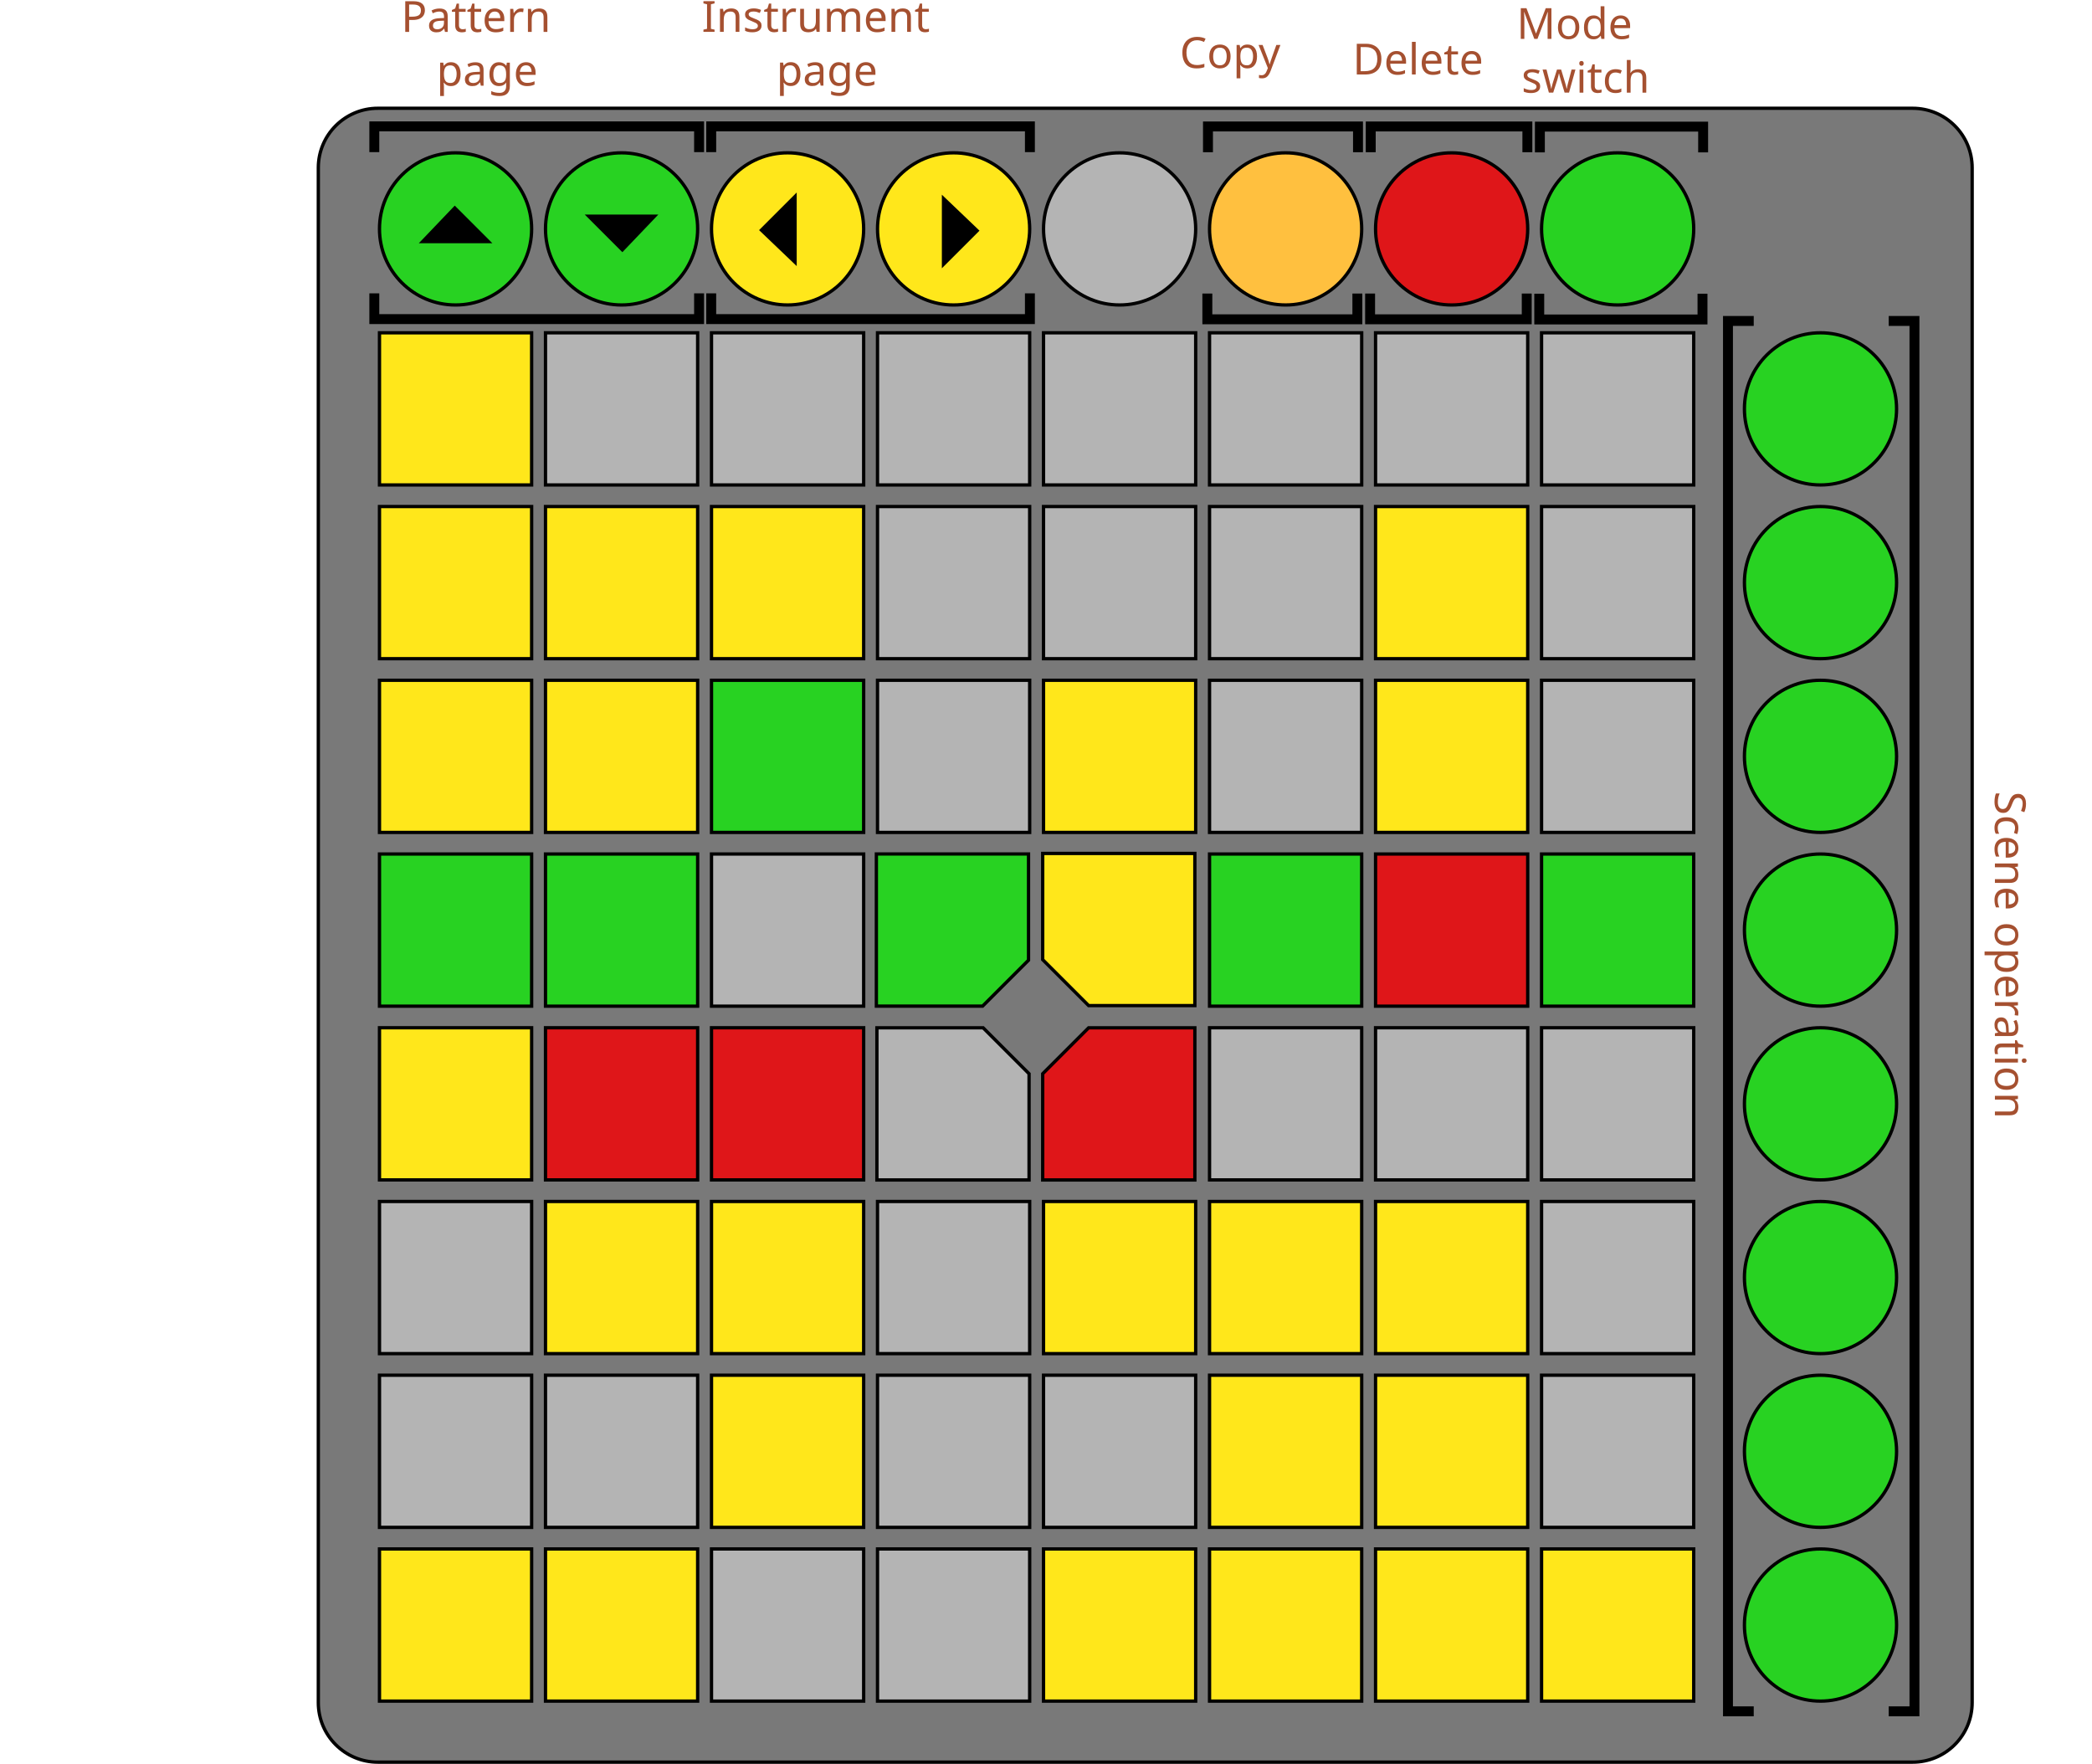
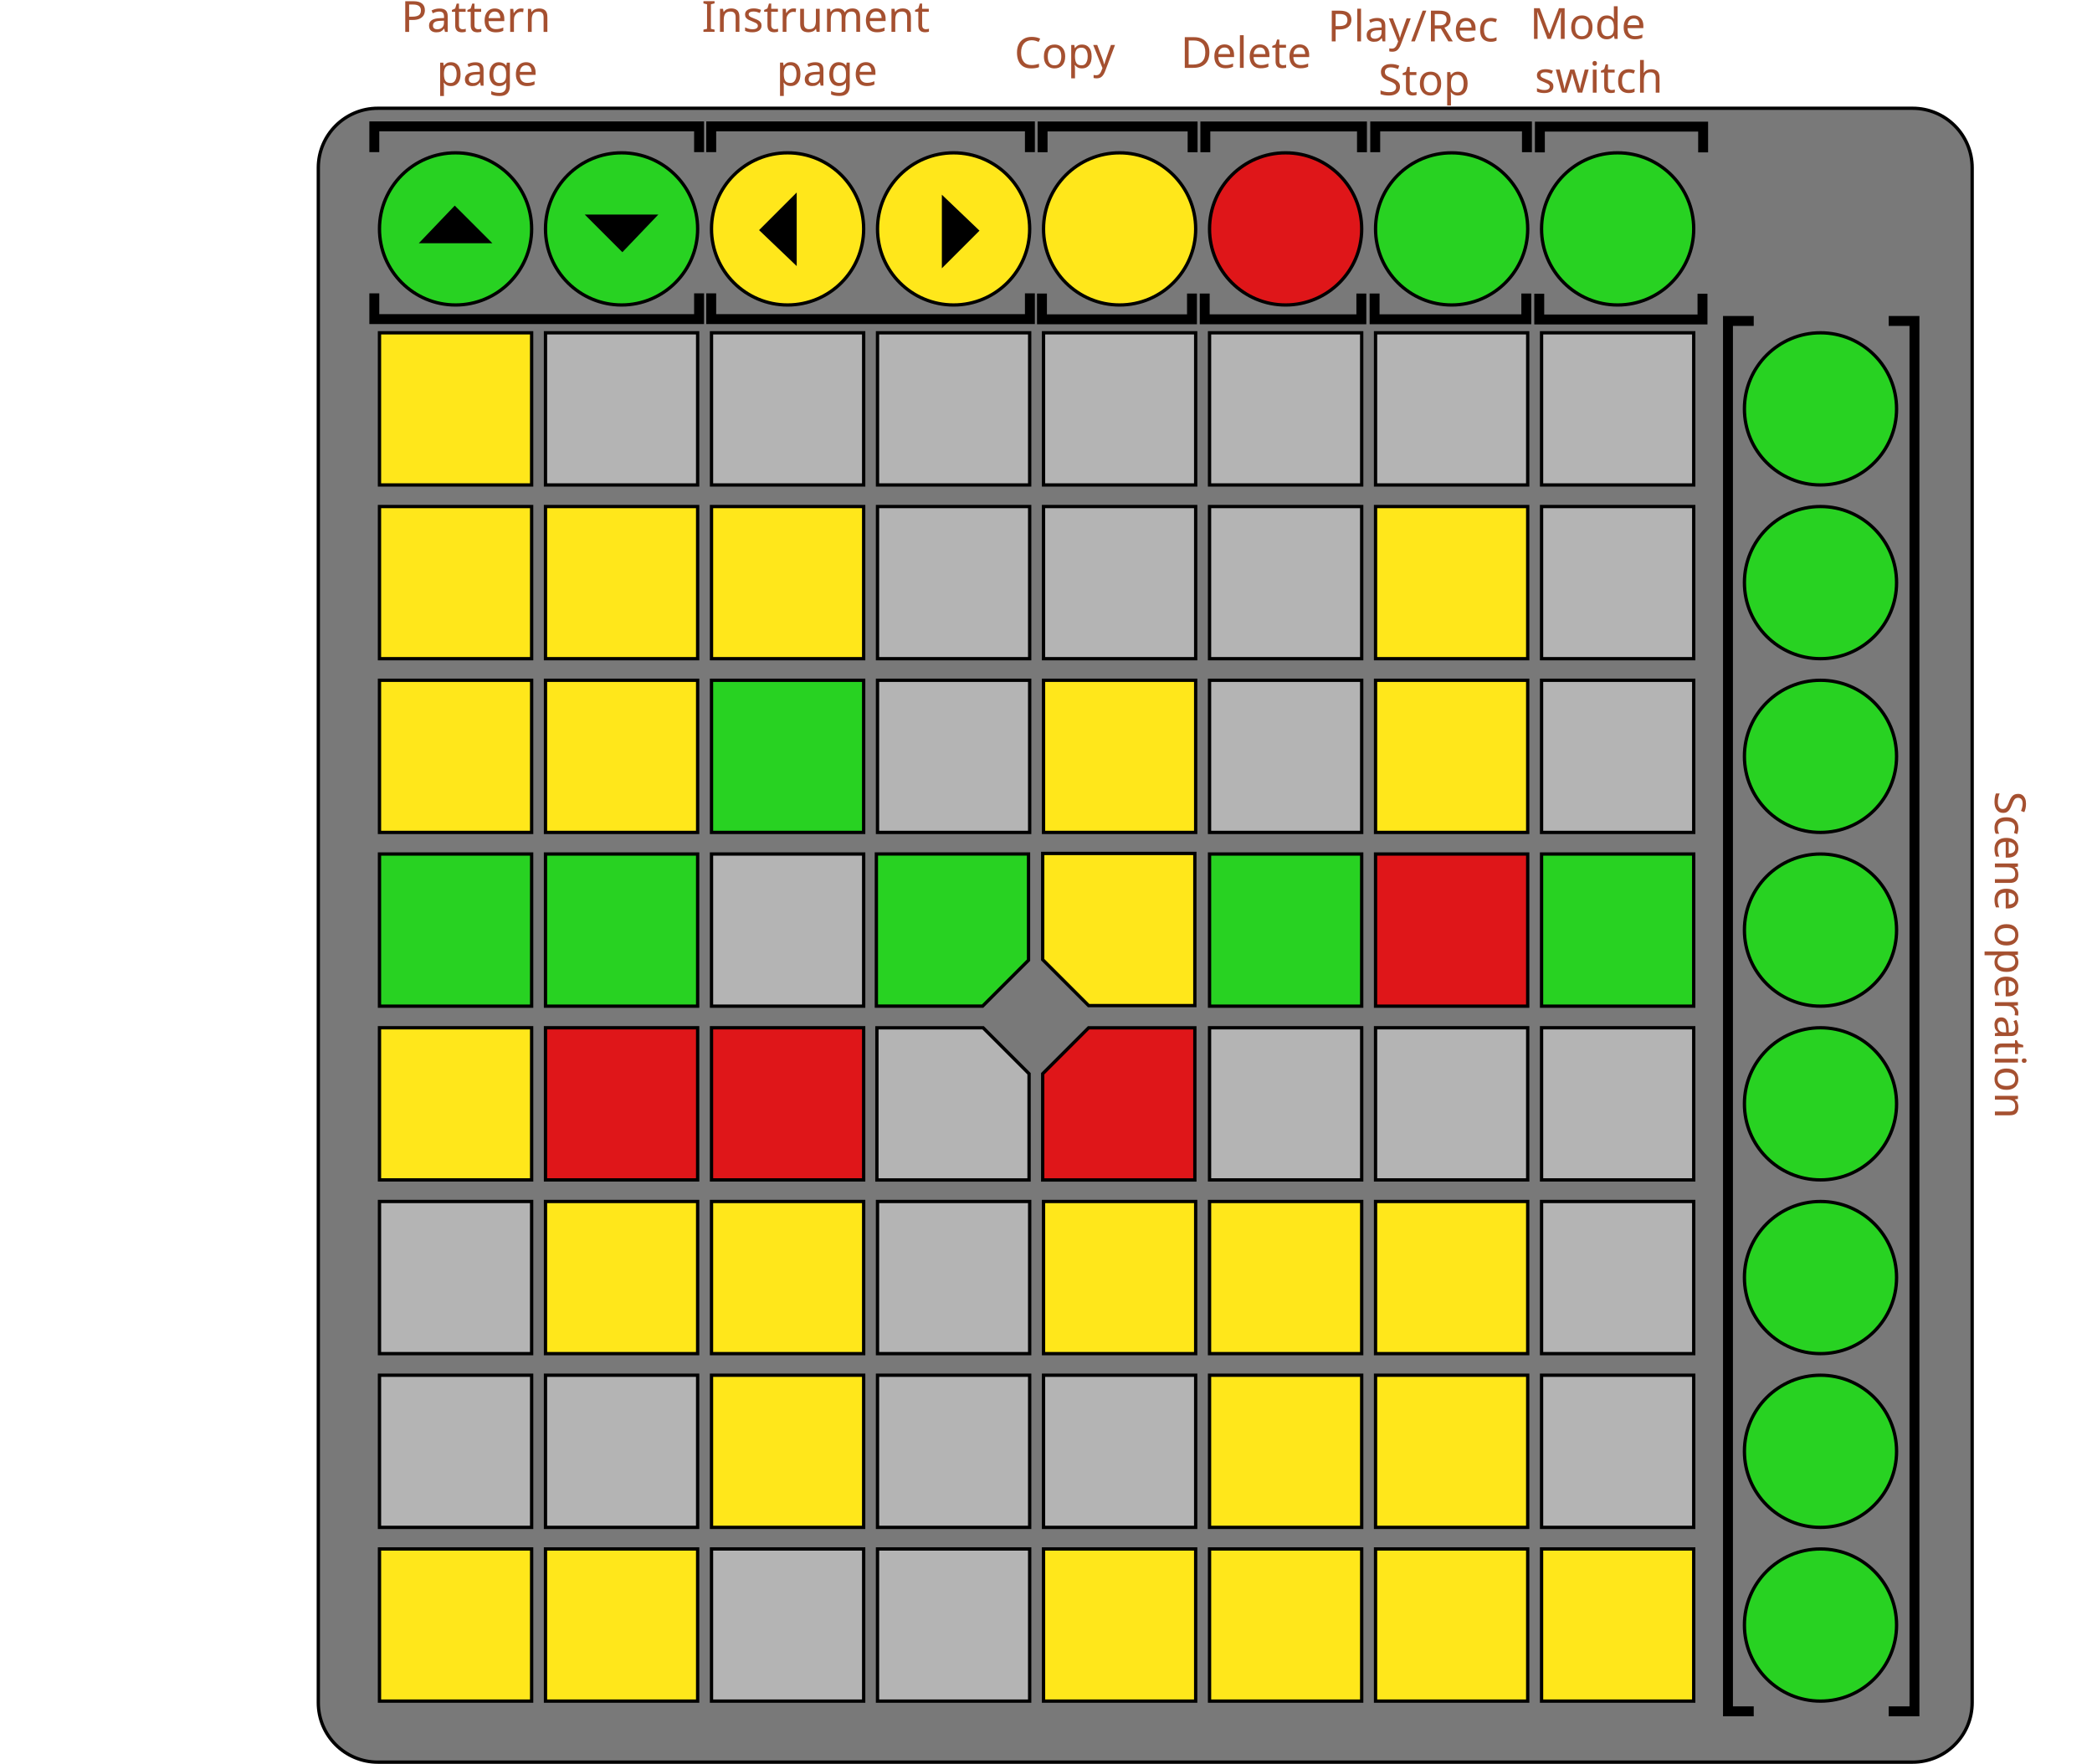
<svg xmlns="http://www.w3.org/2000/svg" width="632.461" height="533.241" id="svg2" version="1.1">
  <defs id="defs4" />
  <g id="layer1" transform="translate(61.88812,-40.79073)">
    <g id="g5537">
      <rect rx="18" y="73.524" x="34.345" height="500" width="500" id="rect2985" style="fill:#797979;fill-opacity:1;stroke:#000000;stroke-opacity:1" />
      <rect y="509.069" x="52.838" height="46" width="46" id="rect3755" style="fill:#ffe71b;fill-opacity:1;stroke:#000000;stroke-opacity:1" />
      <rect y="509.069" x="103.027" height="46" width="46" id="rect3755-0" style="fill:#ffe71b;fill-opacity:1;stroke:#000000;stroke-opacity:1" />
      <rect y="509.069" x="153.217" height="46" width="46" id="rect3755-0-1" style="fill:#b4b4b4;fill-opacity:1;stroke:#000000;stroke-width:1;stroke-miterlimit:4;stroke-opacity:1;stroke-dasharray:none" />
      <rect y="509.069" x="203.406" height="46" width="46" id="rect3755-0-1-4" style="fill:#b4b4b4;fill-opacity:1;stroke:#000000;stroke-opacity:1" />
      <rect y="509.069" x="253.595" height="46" width="46" id="rect3755-2" style="fill:#ffe71b;fill-opacity:1;stroke:#000000;stroke-opacity:1" />
      <rect y="509.069" x="303.784" height="46" width="46" id="rect3755-0-4" style="fill:#ffe71b;fill-opacity:1;stroke:#000000;stroke-opacity:1" />
      <rect y="509.069" x="353.973" height="46" width="46" id="rect3755-0-1-9" style="fill:#ffe71b;fill-opacity:1;stroke:#000000;stroke-opacity:1" />
      <rect y="509.069" x="404.162" height="46" width="46" id="rect3755-0-1-4-1" style="fill:#ffe71b;fill-opacity:1;stroke:#000000;stroke-opacity:1" />
      <rect y="456.545" x="52.838" height="46" width="46" id="rect3755-4" style="fill:#b4b4b4;fill-opacity:1;stroke:#000000;stroke-opacity:1" />
      <rect y="456.545" x="103.027" height="46" width="46" id="rect3755-0-5" style="fill:#b4b4b4;fill-opacity:1;stroke:#000000;stroke-opacity:1" />
      <rect y="456.545" x="153.217" height="46" width="46" id="rect3755-0-1-0" style="fill:#ffe71b;fill-opacity:1;stroke:#000000;stroke-opacity:1" />
      <rect y="456.545" x="203.406" height="46" width="46" id="rect3755-0-1-4-5" style="fill:#b4b4b4;fill-opacity:1;stroke:#000000;stroke-opacity:1" />
      <rect y="456.545" x="253.595" height="46" width="46" id="rect3755-2-5" style="fill:#b4b4b4;fill-opacity:1;stroke:#000000;stroke-opacity:1" />
      <rect y="456.545" x="303.784" height="46" width="46" id="rect3755-0-4-5" style="fill:#ffe71b;fill-opacity:1;stroke:#000000;stroke-opacity:1" />
      <rect y="456.545" x="353.973" height="46" width="46" id="rect3755-0-1-9-9" style="fill:#ffe71b;fill-opacity:1;stroke:#000000;stroke-opacity:1" />
      <rect y="456.545" x="404.162" height="46" width="46" id="rect3755-0-1-4-1-9" style="fill:#b4b4b4;fill-opacity:1;stroke:#000000;stroke-opacity:1" />
      <rect y="404.021" x="52.838" height="46" width="46" id="rect3755-4-8" style="fill:#b4b4b4;fill-opacity:1;stroke:#000000;stroke-opacity:1" />
      <rect y="404.021" x="103.027" height="46" width="46" id="rect3755-0-5-2" style="fill:#ffe71b;fill-opacity:1;stroke:#000000;stroke-opacity:1" />
      <rect y="404.021" x="153.217" height="46" width="46" id="rect3755-0-1-0-5" style="fill:#ffe71b;fill-opacity:1;stroke:#000000;stroke-opacity:1" />
      <rect y="404.021" x="203.406" height="46" width="46" id="rect3755-0-1-4-5-3" style="fill:#b4b4b4;fill-opacity:1;stroke:#000000;stroke-opacity:1" />
      <rect y="404.021" x="253.595" height="46" width="46" id="rect3755-2-5-0" style="fill:#ffe71b;fill-opacity:1;stroke:#000000;stroke-opacity:1" />
      <rect y="404.021" x="303.784" height="46" width="46" id="rect3755-0-4-5-2" style="fill:#ffe71b;fill-opacity:1;stroke:#000000;stroke-opacity:1" />
      <rect y="404.021" x="353.973" height="46" width="46" id="rect3755-0-1-9-9-6" style="fill:#ffe71b;fill-opacity:1;stroke:#000000;stroke-opacity:1" />
      <rect y="404.021" x="404.162" height="46" width="46" id="rect3755-0-1-4-1-9-7" style="fill:#b4b4b4;fill-opacity:1;stroke:#000000;stroke-opacity:1" />
      <rect y="351.498" x="52.838" height="46" width="46" id="rect3755-4-0" style="fill:#ffe71b;fill-opacity:1;stroke:#000000;stroke-opacity:1" />
      <rect y="351.498" x="103.027" height="46" width="46" id="rect3755-0-5-8" style="fill:#df1619;fill-opacity:1;stroke:#000000;stroke-opacity:1" />
      <rect y="351.498" x="153.217" height="46" width="46" id="rect3755-0-1-0-53" style="fill:#df1619;fill-opacity:1;stroke:#000000;stroke-opacity:1" />
      <rect y="351.498" x="303.784" height="46" width="46" id="rect3755-0-4-5-7" style="fill:#b4b4b4;fill-opacity:1;stroke:#000000;stroke-opacity:1" />
      <rect y="351.498" x="353.973" height="46" width="46" id="rect3755-0-1-9-9-1" style="fill:#b4b4b4;fill-opacity:1;stroke:#000000;stroke-opacity:1" />
      <rect y="351.498" x="404.162" height="46" width="46" id="rect3755-0-1-4-1-9-1" style="fill:#b4b4b4;fill-opacity:1;stroke:#000000;stroke-opacity:1" />
      <rect y="298.974" x="52.838" height="46" width="46" id="rect3755-9" style="fill:#28d222;fill-opacity:1;stroke:#000000;stroke-opacity:1" />
      <rect y="298.974" x="103.027" height="46" width="46" id="rect3755-0-56" style="fill:#28d222;fill-opacity:1;stroke:#000000;stroke-opacity:1" />
      <rect y="298.974" x="153.217" height="46" width="46" id="rect3755-0-1-5" style="fill:#b4b4b4;fill-opacity:1;stroke:#000000;stroke-opacity:1" />
      <rect y="298.974" x="303.784" height="46" width="46" id="rect3755-0-4-9" style="fill:#28d222;fill-opacity:1;stroke:#000000;stroke-opacity:1" />
      <rect y="298.974" x="353.973" height="46" width="46" id="rect3755-0-1-9-4" style="fill:#df1619;fill-opacity:1;stroke:#000000;stroke-opacity:1" />
      <rect y="298.974" x="404.162" height="46" width="46" id="rect3755-0-1-4-1-95" style="fill:#28d222;fill-opacity:1;stroke:#000000;stroke-opacity:1" />
      <rect y="246.45" x="52.838" height="46" width="46" id="rect3755-4-1" style="fill:#ffe71b;fill-opacity:1;stroke:#000000;stroke-opacity:1" />
      <rect y="246.45" x="103.027" height="46" width="46" id="rect3755-0-5-6" style="fill:#ffe71b;fill-opacity:1;stroke:#000000;stroke-opacity:1" />
      <rect y="246.45" x="153.217" height="46" width="46" id="rect3755-0-1-0-4" style="fill:#28d222;fill-opacity:1;stroke:#000000;stroke-opacity:1" />
      <rect y="246.45" x="203.406" height="46" width="46" id="rect3755-0-1-4-5-1" style="fill:#b4b4b4;fill-opacity:1;stroke:#000000;stroke-opacity:1" />
      <rect y="246.45" x="253.595" height="46" width="46" id="rect3755-2-5-6" style="fill:#ffe71b;fill-opacity:1;stroke:#000000;stroke-opacity:1" />
      <rect y="246.45" x="303.784" height="46" width="46" id="rect3755-0-4-5-8" style="fill:#b4b4b4;fill-opacity:1;stroke:#000000;stroke-opacity:1" />
      <rect y="246.45" x="353.973" height="46" width="46" id="rect3755-0-1-9-9-60" style="fill:#ffe71b;fill-opacity:1;stroke:#000000;stroke-opacity:1" />
      <rect y="246.45" x="404.162" height="46" width="46" id="rect3755-0-1-4-1-9-0" style="fill:#b4b4b4;fill-opacity:1;stroke:#000000;stroke-opacity:1" />
      <rect y="193.926" x="52.838" height="46" width="46" id="rect3755-4-8-8" style="fill:#ffe71b;fill-opacity:1;stroke:#000000;stroke-opacity:1" />
      <rect y="193.926" x="103.027" height="46" width="46" id="rect3755-0-5-2-8" style="fill:#ffe71b;fill-opacity:1;stroke:#000000;stroke-opacity:1" />
      <rect y="193.926" x="153.217" height="46" width="46" id="rect3755-0-1-0-5-7" style="fill:#ffe71b;fill-opacity:1;stroke:#000000;stroke-opacity:1" />
      <rect y="193.926" x="203.406" height="46" width="46" id="rect3755-0-1-4-5-3-0" style="fill:#b4b4b4;fill-opacity:1;stroke:#000000;stroke-opacity:1" />
      <rect y="193.926" x="253.595" height="46" width="46" id="rect3755-2-5-0-6" style="fill:#b4b4b4;fill-opacity:1;stroke:#000000;stroke-opacity:1" />
      <rect y="193.926" x="303.784" height="46" width="46" id="rect3755-0-4-5-2-4" style="fill:#b4b4b4;fill-opacity:1;stroke:#000000;stroke-opacity:1" />
      <rect y="193.926" x="353.973" height="46" width="46" id="rect3755-0-1-9-9-6-5" style="fill:#ffe71b;fill-opacity:1;stroke:#000000;stroke-opacity:1" />
      <rect y="193.926" x="404.162" height="46" width="46" id="rect3755-0-1-4-1-9-7-9" style="fill:#b4b4b4;fill-opacity:1;stroke:#000000;stroke-opacity:1" />
      <rect y="141.402" x="52.838" height="46" width="46" id="rect3755-4-0-5" style="fill:#ffe71b;fill-opacity:1;stroke:#000000;stroke-opacity:1" />
      <rect y="141.402" x="103.027" height="46" width="46" id="rect3755-0-5-8-3" style="fill:#b4b4b4;fill-opacity:1;stroke:#000000;stroke-opacity:1" />
      <rect y="141.402" x="153.217" height="46" width="46" id="rect3755-0-1-0-53-0" style="fill:#b4b4b4;fill-opacity:1;stroke:#000000;stroke-opacity:1" />
      <rect y="141.402" x="203.406" height="46" width="46" id="rect3755-0-1-4-5-0-7" style="fill:#b4b4b4;fill-opacity:1;stroke:#000000;stroke-opacity:1" />
      <rect y="141.402" x="253.595" height="46" width="46" id="rect3755-2-5-1-2" style="fill:#b4b4b4;fill-opacity:1;stroke:#000000;stroke-opacity:1" />
      <rect y="141.402" x="303.784" height="46" width="46" id="rect3755-0-4-5-7-7" style="fill:#b4b4b4;fill-opacity:1;stroke:#000000;stroke-opacity:1" />
      <rect y="141.402" x="353.973" height="46" width="46" id="rect3755-0-1-9-9-1-5" style="fill:#b4b4b4;fill-opacity:1;stroke:#000000;stroke-opacity:1" />
      <rect y="141.402" x="404.162" height="46" width="46" id="rect3755-0-1-4-1-9-1-7" style="fill:#b4b4b4;fill-opacity:1;stroke:#000000;stroke-opacity:1" />
      <rect rx="24" y="86.992" x="52.838" height="46" width="46" id="rect3755-4-0-5-3" style="fill:#28d222;fill-opacity:1;stroke:#000000;stroke-opacity:1" />
      <rect rx="24" y="86.992" x="103.027" height="46" width="46" id="rect3755-4-0-5-3-4" style="fill:#28d222;fill-opacity:1;stroke:#000000;stroke-opacity:1" />
      <rect rx="24" y="86.992" x="153.216" height="46" width="46" id="rect3755-4-0-5-3-9" style="fill:#ffe71b;fill-opacity:1;stroke:#000000;stroke-opacity:1" />
      <rect rx="24" y="86.992" x="203.406" height="46" width="46" id="rect3755-4-0-5-3-96" style="fill:#ffe71b;fill-opacity:1;stroke:#000000;stroke-opacity:1" />
-       <rect rx="24" y="86.992" x="253.595" height="46" width="46" id="rect3755-4-0-5-3-41" style="fill:#b4b4b4;fill-opacity:1;stroke:#000000;stroke-opacity:1" />
-       <rect rx="24" y="86.992" x="303.784" height="46" width="46" id="rect3755-4-0-5-3-2" style="fill:#ffc03f;fill-opacity:1;stroke:#000000;stroke-opacity:1" />
-       <rect rx="24" y="86.992" x="353.973" height="46" width="46" id="rect3755-4-0-5-3-0" style="fill:#df1619;fill-opacity:1;stroke:#000000;stroke-opacity:1" />
+       <rect rx="24" y="86.992" x="253.595" height="46" width="46" id="rect3755-4-0-5-3-41" style="fill:#ffe71b;fill-opacity:1;stroke:#000000;stroke-opacity:1" />
+       <rect rx="24" y="86.992" x="303.784" height="46" width="46" id="rect3755-4-0-5-3-2" style="fill:#df1619;fill-opacity:1;stroke:#000000;stroke-opacity:1" />
+       <rect rx="24" y="86.992" x="353.973" height="46" width="46" id="rect3755-4-0-5-3-0" style="fill:#28d222;fill-opacity:1;stroke:#000000;stroke-opacity:1" />
      <rect rx="24" y="86.992" x="404.162" height="46" width="46" id="rect3755-4-0-5-3-21" style="fill:#28d222;fill-opacity:1;stroke:#000000;stroke-opacity:1" />
      <rect rx="24" y="141.402" x="465.491" height="46" width="46" id="rect3755-4-0-5-3-8" style="fill:#28d222;fill-opacity:1;stroke:#000000;stroke-opacity:1" />
      <rect rx="24" y="193.926" x="465.491" height="46" width="46" id="rect3755-4-0-5-3-81" style="fill:#28d222;fill-opacity:1;stroke:#000000;stroke-opacity:1" />
      <rect rx="24" y="246.45" x="465.491" height="46" width="46" id="rect3755-4-0-5-3-88" style="fill:#28d222;fill-opacity:1;stroke:#000000;stroke-opacity:1" />
      <rect rx="24" y="298.974" x="465.491" height="46" width="46" id="rect3755-4-0-5-3-97" style="fill:#28d222;fill-opacity:1;stroke:#000000;stroke-opacity:1" />
      <rect rx="24" y="351.498" x="465.491" height="46" width="46" id="rect3755-4-0-5-3-87" style="fill:#28d222;fill-opacity:1;stroke:#000000;stroke-opacity:1" />
      <rect rx="24" y="404.021" x="465.491" height="46" width="46" id="rect3755-4-0-5-3-1" style="fill:#28d222;fill-opacity:1;stroke:#000000;stroke-opacity:1" />
      <rect rx="24" y="456.545" x="465.491" height="46" width="46" id="rect3755-4-0-5-3-5" style="fill:#28d222;fill-opacity:1;stroke:#000000;stroke-opacity:1" />
      <rect rx="24" y="509.069" x="465.491" height="46" width="46" id="rect3755-4-0-5-3-6" style="fill:#28d222;fill-opacity:1;stroke:#000000;stroke-opacity:1" />
      <path id="path4514" d="m 65.333,114.067 21.01,0 -10.744,-10.744 z" style="fill:#000000;fill-opacity:1;stroke:#000000;stroke-width:0.52px;stroke-linecap:butt;stroke-linejoin:miter;stroke-opacity:1" />
      <path id="path4514-9" d="m 136.533,105.918 -21.01,0 10.744,10.744 z" style="fill:#000000;fill-opacity:1;stroke:#000000;stroke-width:0.52px;stroke-linecap:butt;stroke-linejoin:miter;stroke-opacity:1" />
      <path id="path4514-9-8" d="m 178.714,120.624 0,-21.01 -10.744,10.744 z" style="fill:#000000;fill-opacity:1;stroke:#000000;stroke-width:0.52px;stroke-linecap:butt;stroke-linejoin:miter;stroke-opacity:1" />
      <path id="path4514-9-8-8" d="m 223.12,100.262 0,21.01 10.744,-10.744 z" style="fill:#000000;fill-opacity:1;stroke:#000000;stroke-width:0.52px;stroke-linecap:butt;stroke-linejoin:miter;stroke-opacity:1" />
      <path id="path4717-1-9-3" d="m 509.111,558.158 7.786,0 0,-420.338 -7.786,0" style="fill:none;stroke:#000000;stroke-width:3;stroke-linecap:butt;stroke-linejoin:miter;stroke-miterlimit:4;stroke-dasharray:none;stroke-opacity:1" />
      <path id="path4717-1-9-3-3" d="m 468.306,137.82 -7.786,0 0,420.338 7.786,0" style="fill:none;stroke:#000000;stroke-width:3;stroke-linecap:butt;stroke-linejoin:miter;stroke-miterlimit:4;stroke-dasharray:none;stroke-opacity:1" />
      <path id="path4717-90" d="m 51.278,129.476 0,7.786 98.181,0 0,-7.786" style="fill:none;stroke:#000000;stroke-width:3;stroke-linecap:butt;stroke-linejoin:miter;stroke-miterlimit:4;stroke-opacity:1;stroke-dasharray:none" />
      <path id="path4717-90-0" d="m 153.129,129.476 0,7.786 96.346,0 0,-7.786" style="fill:none;stroke:#000000;stroke-width:3;stroke-linecap:butt;stroke-linejoin:miter;stroke-miterlimit:4;stroke-opacity:1;stroke-dasharray:none" />
      <path id="path4717-90-7" d="m 149.459,86.781 0,-7.786 -98.181,0 0,7.786" style="fill:none;stroke:#000000;stroke-width:3;stroke-linecap:butt;stroke-linejoin:miter;stroke-miterlimit:4;stroke-opacity:1;stroke-dasharray:none" />
      <path id="path4717-90-0-3" d="m 249.476,86.781 0,-7.786 -96.346,0 0,7.786" style="fill:none;stroke:#000000;stroke-width:3;stroke-linecap:butt;stroke-linejoin:miter;stroke-miterlimit:4;stroke-opacity:1;stroke-dasharray:none" />
      <text id="text5162" y="50.439" x="97.212" style="font-size:13px;font-style:normal;font-weight:normal;text-align:center;line-height:125%;letter-spacing:0px;word-spacing:0px;text-anchor:middle;fill:#a55030;fill-opacity:1;stroke:none;font-family:Sans;" xml:space="preserve">
        <tspan y="50.439" x="97.212" id="tspan5164">Pattern</tspan>
        <tspan id="tspan5172" y="66.689" x="97.212">page</tspan>
      </text>
      <text id="text5166" y="50.426" x="199.959" style="font-size:13px;font-style:normal;font-weight:normal;text-align:center;line-height:125%;letter-spacing:0px;word-spacing:0px;text-anchor:middle;fill:#a55030;fill-opacity:1;stroke:none;font-family:Sans;" xml:space="preserve">
        <tspan y="50.426" x="199.959" id="tspan5168">Instrument</tspan>
        <tspan id="tspan5170" y="66.676" x="199.959">page</tspan>
      </text>
-       <text id="text5162-3" y="61.346" x="321.826" style="font-style:normal;font-weight:normal;font-size:13px;line-height:125%;font-family:Sans;text-align:center;letter-spacing:0px;word-spacing:0px;text-anchor:middle;fill:#a55030;fill-opacity:1;stroke:none;" xml:space="preserve">
-         <tspan y="61.346" x="321.826" id="tspan4260">Copy</tspan>
+       <text id="text5162-3" y="61.346" x="271.826" style="font-style:normal;font-weight:normal;font-size:13px;line-height:125%;font-family:Sans;text-align:center;letter-spacing:0px;word-spacing:0px;text-anchor:middle;fill:#a55030;fill-opacity:1;stroke:none" xml:space="preserve">
+         <tspan y="61.346" x="271.826" id="tspan4260">Copy</tspan>
      </text>
      <path id="path5310-9" d="m 203.059,298.961 46,0 0,32.115 -13.885,13.885 -32.115,0 z" style="fill:#28d222;fill-opacity:1;stroke:#000000;stroke-width:1px;stroke-linecap:butt;stroke-linejoin:miter;stroke-opacity:1" />
      <path id="path5310-9-1" d="m 299.344,298.799 0,46 -32.115,0 -13.885,-13.885 0,-32.115 z" style="fill:#ffe71b;fill-opacity:1;stroke:#000000;stroke-width:1px;stroke-linecap:butt;stroke-linejoin:miter;stroke-opacity:1" />
      <path id="path5310-9-1-4" d="m 299.344,397.516 -46,0 0,-32.115 13.885,-13.885 32.115,0 z" style="fill:#df1619;fill-opacity:1;stroke:#000000;stroke-width:1px;stroke-linecap:butt;stroke-linejoin:miter;stroke-opacity:1" />
      <path id="path5310-9-1-4-5" d="m 203.221,397.516 0,-46 32.115,0 13.885,13.885 0,32.115 z" style="fill:#b4b4b4;fill-opacity:1;stroke:#000000;stroke-width:1px;stroke-linecap:butt;stroke-linejoin:miter;stroke-opacity:1" />
      <text id="text5166-2" y="-541.22" x="341.342" style="font-style:normal;font-weight:normal;font-size:13px;line-height:125%;font-family:Sans;text-align:center;letter-spacing:0px;word-spacing:0px;text-anchor:middle;fill:#a55030;fill-opacity:1;stroke:none;" xml:space="preserve" transform="matrix(0,1,-1,0,0,0)">
        <tspan id="tspan5170-3" y="-541.22" x="341.342">Scene operation</tspan>
      </text>
    </g>
    <path id="path4717-90-7-0-9" d="m 453.01,86.858 0,-7.786 -49.357,0 0,7.786" style="fill:none;stroke:#000000;stroke-width:3;stroke-linecap:butt;stroke-linejoin:miter;stroke-miterlimit:4;stroke-opacity:1;stroke-dasharray:none" />
    <path id="path4717-90-7-0-9-5" d="m 403.461,129.584 0,7.786 49.357,0 0,-7.786" style="fill:none;stroke:#000000;stroke-width:3;stroke-linecap:butt;stroke-linejoin:miter;stroke-miterlimit:4;stroke-opacity:1;stroke-dasharray:none" />
-     <text id="text5162-3-1" y="52.549" x="425.933" style="font-size:13px;font-style:normal;font-weight:normal;text-align:center;line-height:125%;letter-spacing:0px;word-spacing:0px;text-anchor:middle;fill:#a55030;fill-opacity:1;stroke:none;font-family:Sans;" xml:space="preserve">
-       <tspan id="tspan5172-0-7" y="52.549" x="425.933">Mode</tspan>
-       <tspan y="68.799" x="425.933" id="tspan4391">switch</tspan>
+     <text id="text5162-3-1" y="52.549" x="429.933" style="font-style:normal;font-weight:normal;font-size:13px;line-height:125%;font-family:Sans;text-align:center;letter-spacing:0px;word-spacing:0px;text-anchor:middle;fill:#a55030;fill-opacity:1;stroke:none" xml:space="preserve">
+       <tspan id="tspan5172-0-7" y="52.549" x="429.933">Mode</tspan>
+       <tspan y="68.799" x="429.933" id="tspan4391">switch</tspan>
    </text>
-     <path id="path4717-90-7-0-9-8" d="m 399.872,86.809 0,-7.786 -47.357,0 0,7.786" style="fill:none;stroke:#000000;stroke-width:3;stroke-linecap:butt;stroke-linejoin:miter;stroke-miterlimit:4;stroke-dasharray:none;stroke-opacity:1" />
-     <path id="path4717-90-7-0-9-5-4" d="m 352.324,129.535 0,7.786 47.357,0 0,-7.786" style="fill:none;stroke:#000000;stroke-width:3;stroke-linecap:butt;stroke-linejoin:miter;stroke-miterlimit:4;stroke-dasharray:none;stroke-opacity:1" />
-     <path id="path4717-90-7-0-9-4" d="m 348.668,86.809 0,-7.786 -45.357,0 0,7.786" style="fill:none;stroke:#000000;stroke-width:3;stroke-linecap:butt;stroke-linejoin:miter;stroke-miterlimit:4;stroke-dasharray:none;stroke-opacity:1" />
-     <path id="path4717-90-7-0-9-5-7" d="m 303.12,129.535 0,7.786 45.357,0 0,-7.786" style="fill:none;stroke:#000000;stroke-width:3;stroke-linecap:butt;stroke-linejoin:miter;stroke-miterlimit:4;stroke-dasharray:none;stroke-opacity:1" />
-     <text id="text5162-3-9" y="63.307" x="375.251" style="font-style:normal;font-weight:normal;font-size:13px;line-height:125%;font-family:Sans;text-align:center;letter-spacing:0px;word-spacing:0px;text-anchor:middle;fill:#a55030;fill-opacity:1;stroke:none;" xml:space="preserve">
-       <tspan y="63.307" x="375.251" id="tspan4260-4">Delete</tspan>
+     <path id="path4717-90-7-0-9-8" d="m 349.872,86.809 0,-7.786 -47.357,0 0,7.786" style="fill:none;stroke:#000000;stroke-width:3;stroke-linecap:butt;stroke-linejoin:miter;stroke-miterlimit:4;stroke-dasharray:none;stroke-opacity:1" />
+     <path id="path4717-90-7-0-9-5-4" d="m 302.324,129.535 0,7.786 47.357,0 0,-7.786" style="fill:none;stroke:#000000;stroke-width:3;stroke-linecap:butt;stroke-linejoin:miter;stroke-miterlimit:4;stroke-dasharray:none;stroke-opacity:1" />
+     <path id="path4717-90-7-0-9-4" d="m 298.668,86.809 0,-7.786 -45.357,0 0,7.786" style="fill:none;stroke:#000000;stroke-width:3;stroke-linecap:butt;stroke-linejoin:miter;stroke-miterlimit:4;stroke-dasharray:none;stroke-opacity:1" />
+     <path id="path4717-90-7-0-9-5-7" d="m 253.12,129.535 0,7.786 45.357,0 0,-7.786" style="fill:none;stroke:#000000;stroke-width:3;stroke-linecap:butt;stroke-linejoin:miter;stroke-miterlimit:4;stroke-dasharray:none;stroke-opacity:1" />
+     <text id="text5162-3-9" y="61.307" x="323.251" style="font-style:normal;font-weight:normal;font-size:13px;line-height:125%;font-family:Sans;text-align:center;letter-spacing:0px;word-spacing:0px;text-anchor:middle;fill:#a55030;fill-opacity:1;stroke:none" xml:space="preserve">
+       <tspan y="61.307" x="323.251" id="tspan4260-4">Delete</tspan>
+     </text>
+     <path id="path4717-90-7-0-9-8-2" d="m 399.741,86.8 0,-7.786 -45.867,0 0,7.786" style="fill:none;stroke:#000000;stroke-width:3;stroke-linecap:butt;stroke-linejoin:miter;stroke-miterlimit:4;stroke-dasharray:none;stroke-opacity:1" />
+     <path id="path4717-90-7-0-9-5-4-0" d="m 353.683,129.526 0,7.786 45.867,0 0,-7.786" style="fill:none;stroke:#000000;stroke-width:3;stroke-linecap:butt;stroke-linejoin:miter;stroke-miterlimit:4;stroke-dasharray:none;stroke-opacity:1" />
+     <text id="text5162-3-9-4" y="53.298" x="377.12" style="font-style:normal;font-weight:normal;font-size:13px;line-height:125%;font-family:Sans;text-align:center;letter-spacing:0px;word-spacing:0px;text-anchor:middle;fill:#a55030;fill-opacity:1;stroke:none" xml:space="preserve">
+       <tspan y="53.298" x="377.12" id="tspan4494">Play/Rec</tspan>
+       <tspan y="69.548" x="377.12" id="tspan4498">Stop</tspan>
    </text>
  </g>
</svg>
